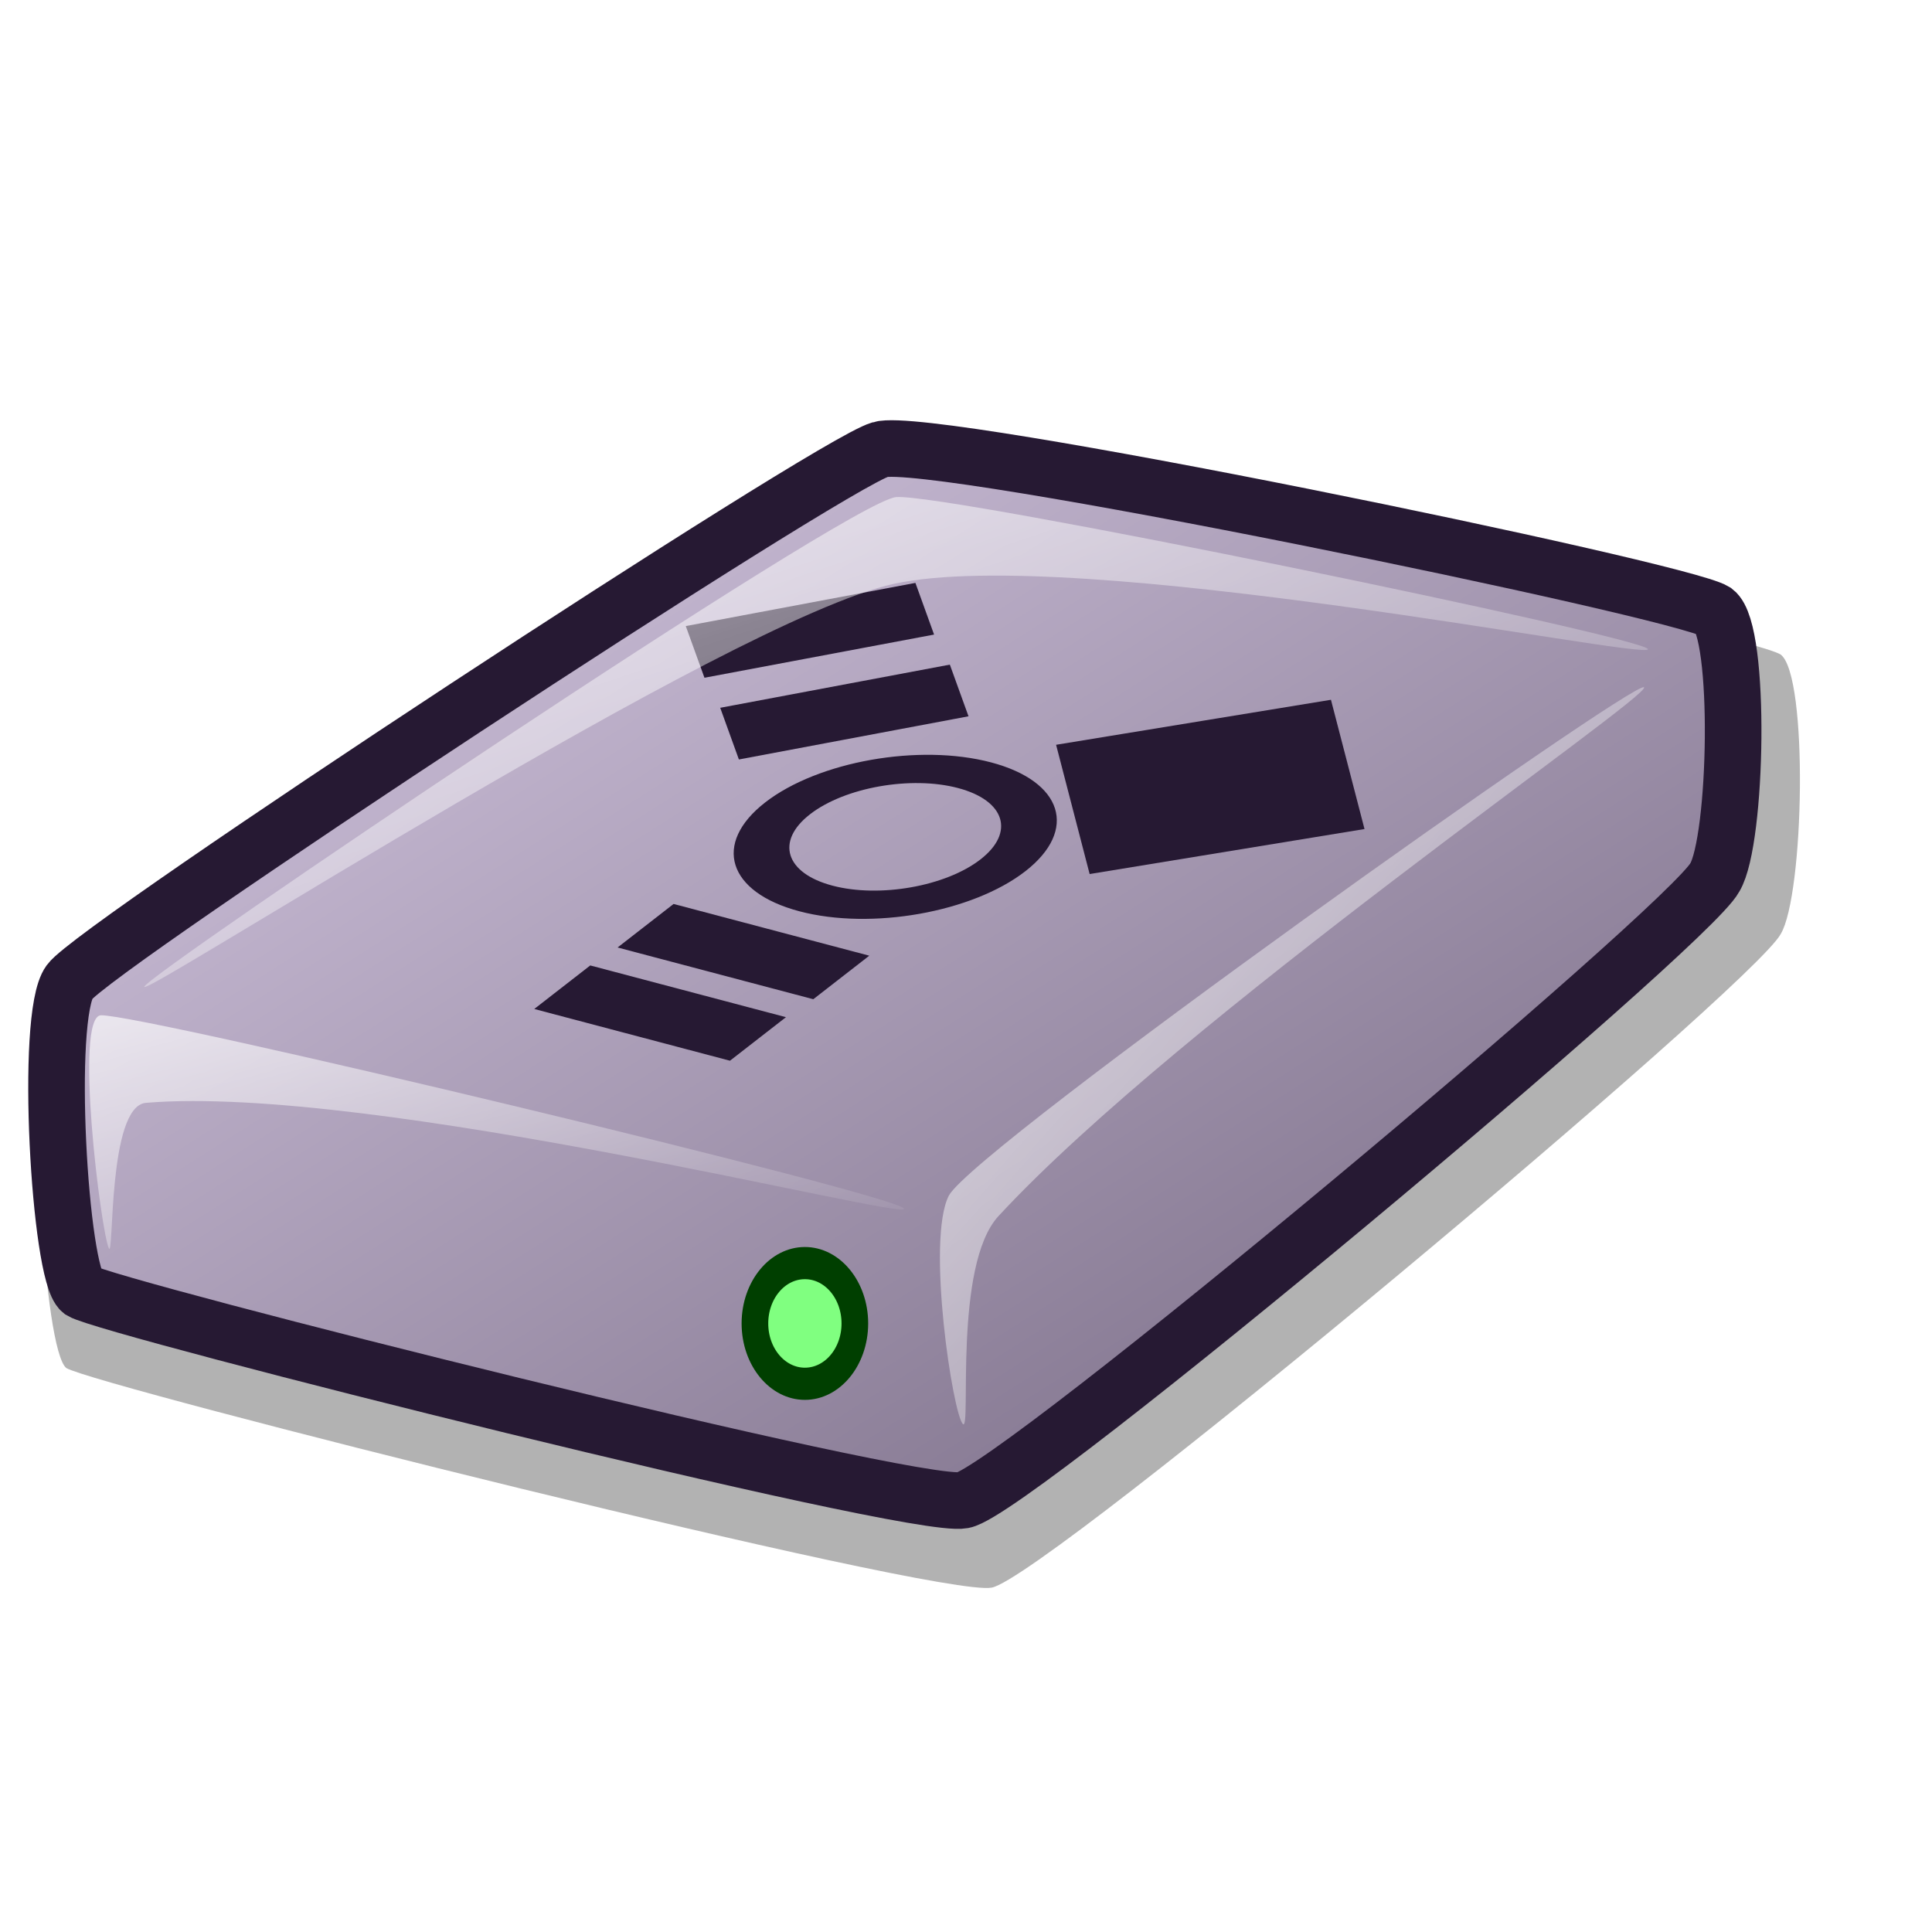
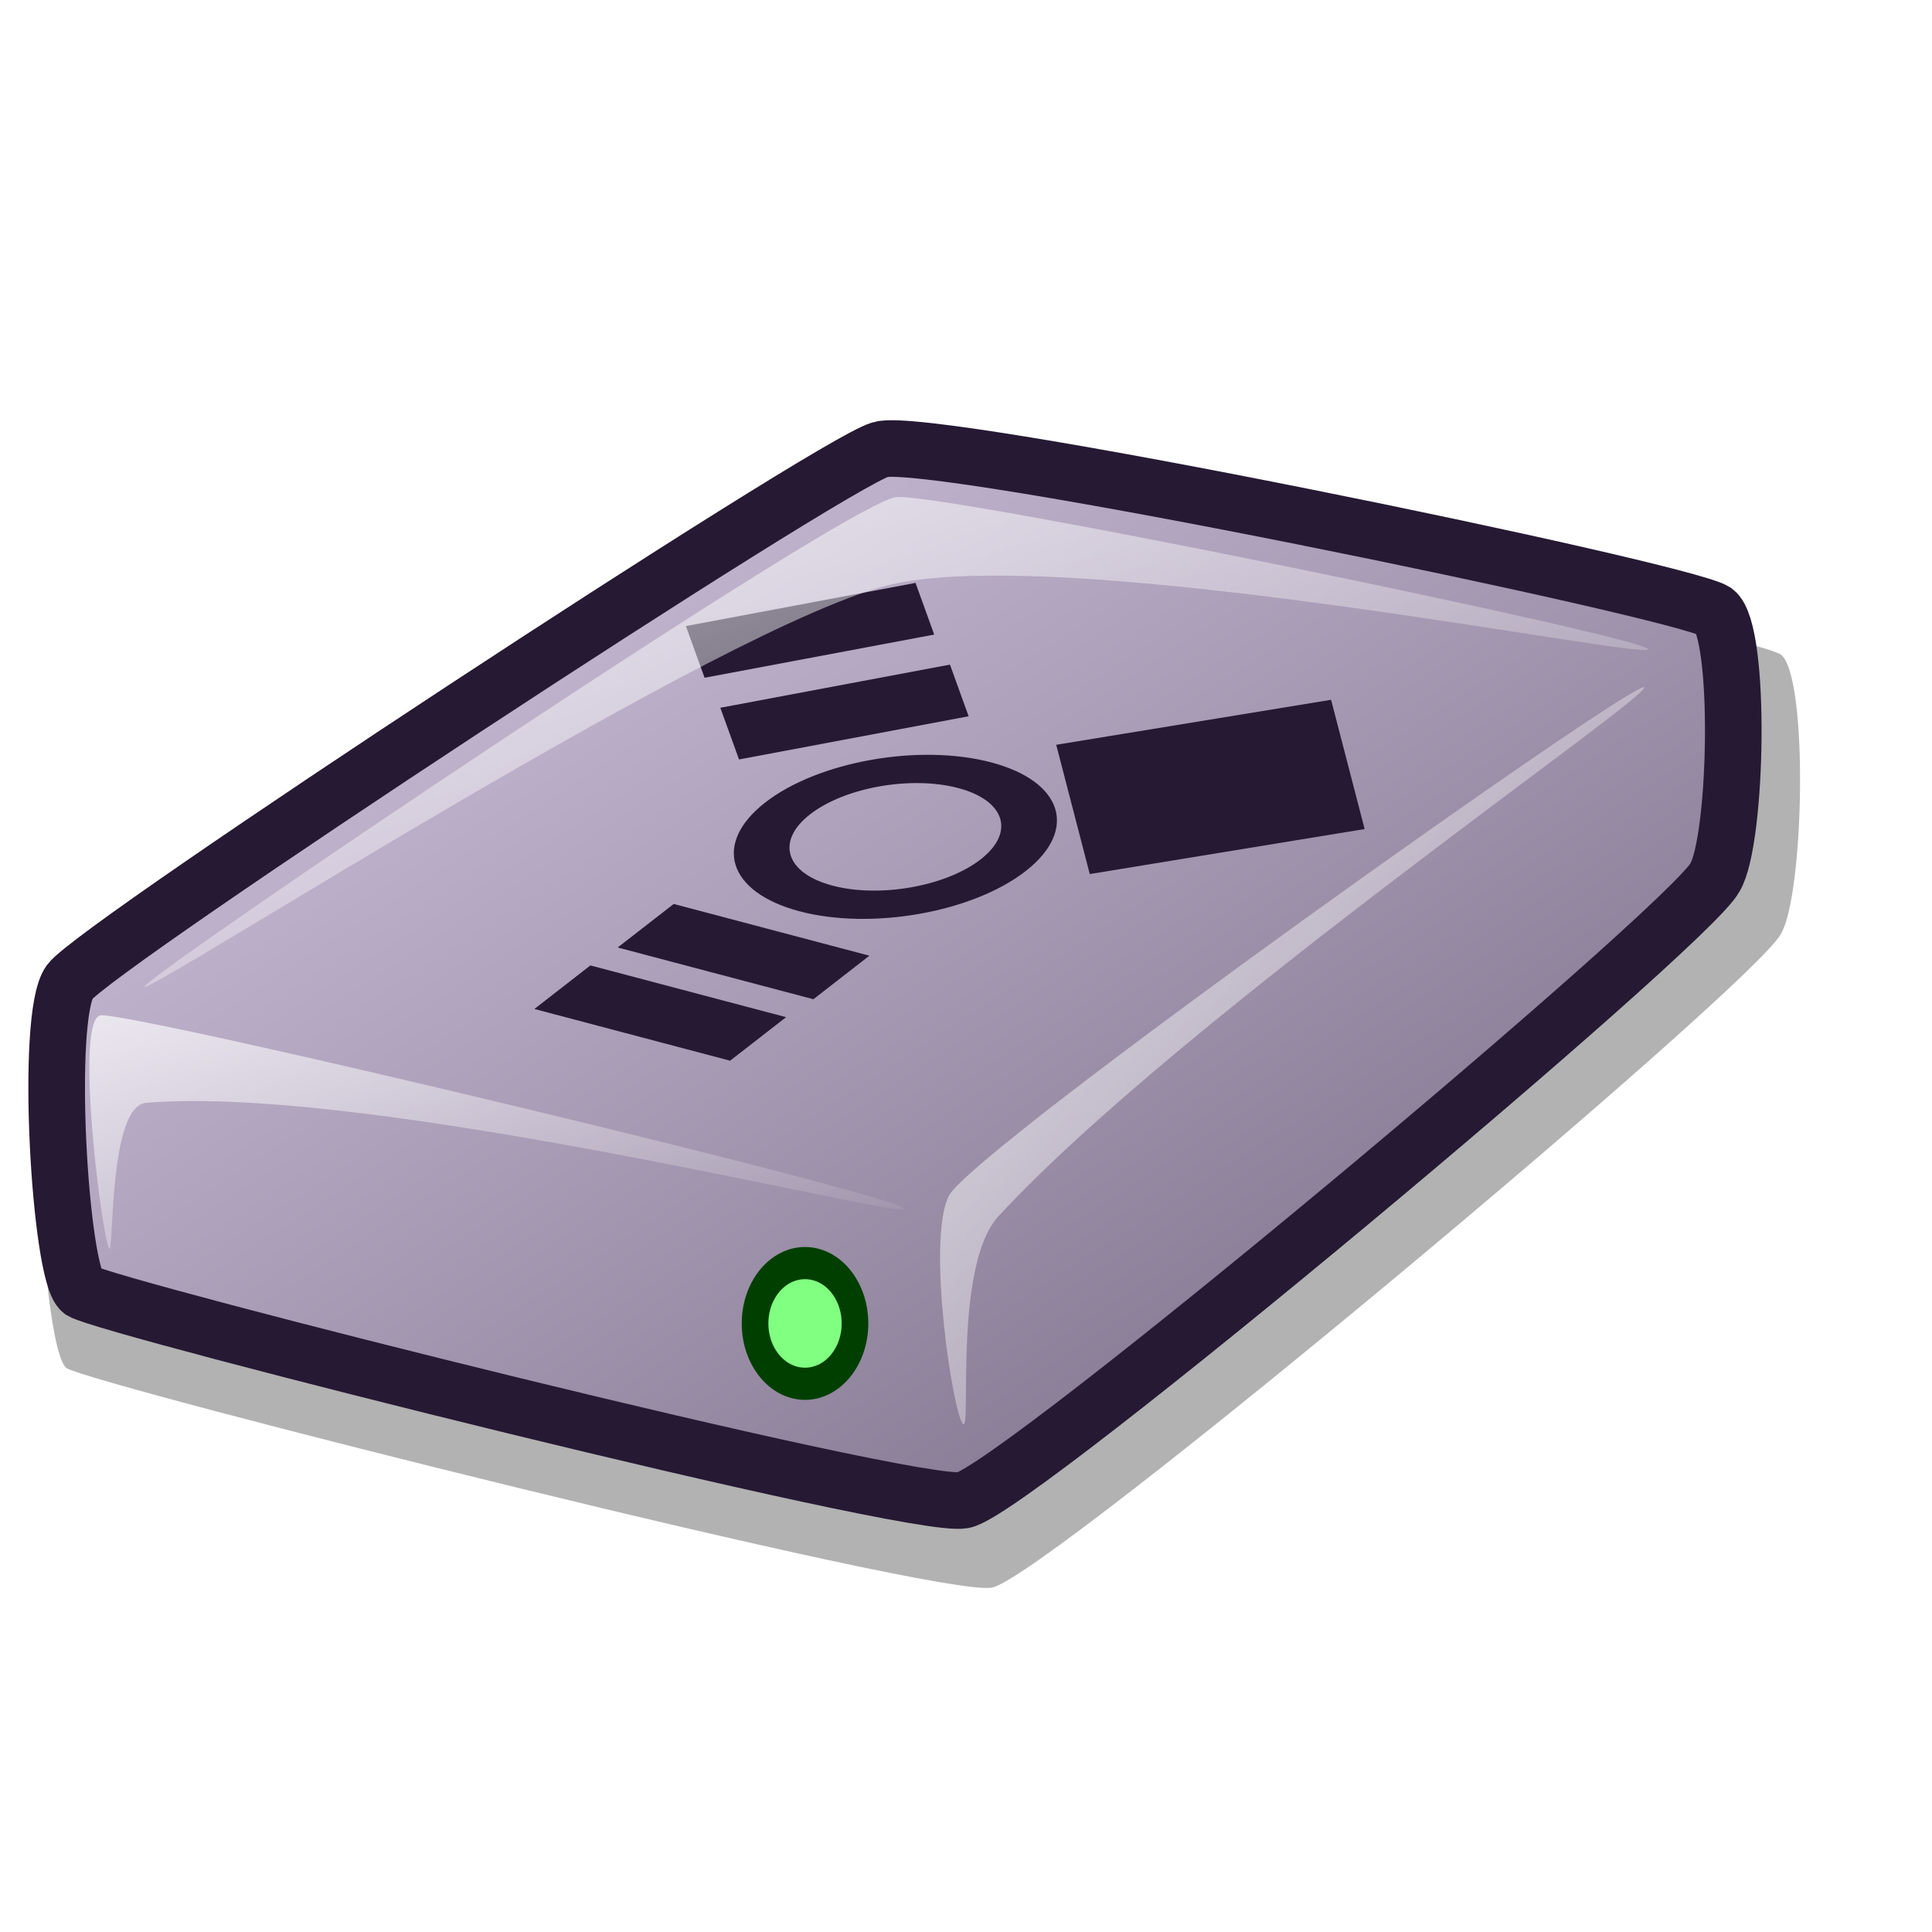
<svg xmlns="http://www.w3.org/2000/svg" xmlns:xlink="http://www.w3.org/1999/xlink" version="1.0" x="0" y="0" width="48pt" height="48pt" id="svg1">
  <defs id="defs3">
    <linearGradient id="linearGradient570">
      <stop style="stop-color:#ffffff;stop-opacity:1;" offset="0" id="stop571" />
      <stop style="stop-color:#ffffff;stop-opacity:0;" offset="1" id="stop572" />
    </linearGradient>
    <linearGradient id="linearGradient563">
      <stop style="stop-color:#d9cce6;stop-opacity:1;" offset="0" id="stop564" />
      <stop style="stop-color:#73667f;stop-opacity:1;" offset="1" id="stop565" />
    </linearGradient>
-     <linearGradient x1="0.01" y1="0.016" x2="0.985" y2="0.977" id="linearGradient566" xlink:href="#linearGradient563" />
-     <linearGradient x1="0.007" y1="-0.03" x2="0.985" y2="1.045" id="linearGradient569" xlink:href="#linearGradient570" />
-     <linearGradient x1="0.007" y1="0.013" x2="0.978" y2="0.974" id="linearGradient573" xlink:href="#linearGradient570" />
-     <linearGradient x1="0.007" y1="0.047" x2="1.02" y2="0.984" id="linearGradient575" xlink:href="#linearGradient570" />
+     <linearGradient x1="1.198" y1="18.124" x2="45.992" y2="62.249" id="linearGradient566" xlink:href="#linearGradient563" gradientTransform="matrix(1.250344,0,0,0.79978,4.437160e-3,0)" gradientUnits="userSpaceOnUse" />
+     <linearGradient x1="1.687" y1="62.389" x2="15.821" y2="77.934" id="linearGradient569" xlink:href="#linearGradient570" gradientTransform="matrix(1.86801,0,0,0.535329,4.437160e-3,0)" gradientUnits="userSpaceOnUse" />
+     <linearGradient x1="2.935" y1="29.216" x2="30.542" y2="56.528" id="linearGradient573" xlink:href="#linearGradient570" gradientTransform="matrix(1.751766,0,0,0.570852,4.437160e-3,0)" gradientUnits="userSpaceOnUse" />
+     <linearGradient x1="32.019" y1="23.366" x2="56.207" y2="45.742" id="linearGradient575" xlink:href="#linearGradient570" gradientTransform="matrix(0.977333,0,0,1.023192,4.437160e-3,0)" gradientUnits="userSpaceOnUse" />
    <linearGradient id="linearGradient578" xlink:href="#linearGradient570" />
  </defs>
-   <path d="M 2.198 45.319 C 3.163 45.904 31.078 52.934 32.851 52.592 C 34.646 52.271 58.075 32.66 58.989 30.94 C 59.765 29.645 59.907 22.383 58.989 21.684 C 57.785 20.933 31.68 15.543 29.977 16.064 C 28.221 16.561 2.692 33.323 1.787 34.576 C 0.919 35.758 1.445 44.734 2.198 45.319 z " style="font-size:12;opacity:0.303;fill-rule:evenodd;stroke-width:12.5;" id="path776" />
-   <path d="M 2.693 42.768 C 3.613 43.325 30.211 50.023 31.901 49.697 C 33.611 49.391 55.935 30.706 56.806 29.066 C 57.546 27.832 57.681 20.913 56.806 20.247 C 55.659 19.531 30.785 14.395 29.163 14.892 C 27.489 15.365 3.165 31.337 2.302 32.531 C 1.475 33.657 1.976 42.21 2.693 42.768 z " style="font-size:12;fill:url(#linearGradient566);fill-rule:evenodd;stroke:#261933;stroke-width:1.875;stroke-dasharray:none;" id="path679" />
-   <path d="M 3.606 41.35 C 3.346 40.817 2.446 33.658 3.345 33.633 C 4.722 33.591 29.721 39.577 29.945 40.036 C 30.156 40.469 12.342 35.905 4.834 36.533 C 3.562 36.64 3.781 41.709 3.606 41.35 z " style="font-size:12;opacity:0.7;fill:url(#linearGradient569);fill-rule:evenodd;stroke:none;stroke-width:0.107pt;" id="path680" />
-   <path d="M 31.901 47.177 C 31.57 46.892 30.675 41.062 31.434 39.602 C 32.318 37.993 54.15 22.5 54.459 22.767 C 54.758 23.025 39.093 33.773 33.075 40.286 C 31.574 41.91 32.179 47.417 31.901 47.177 z " style="font-size:12;opacity:0.7;fill:url(#linearGradient575);fill-rule:evenodd;stroke:none;stroke-width:0.107pt;" id="path683" />
-   <ellipse cx="410.205" cy="422.409" rx="11.72" ry="11.72" transform="matrix(0.14121,0,0,0.170551,-31.26207,-28.20177)" style="font-size:12;fill:#80ff80;fill-rule:evenodd;stroke:#003f00;stroke-width:6.25;stroke-linecap:round;stroke-linejoin:round;" id="path722" />
-   <path style="fill:none;fill-opacity:1;fill-rule:evenodd;stroke:#261933;stroke-width:2;stroke-linecap:butt;stroke-linejoin:miter;stroke-miterlimit:4;stroke-opacity:1;" id="path1712" d="M 14.538 12.468 A 4.804 4.804 0 1 0 4.93,12.468 A 4.804 4.804 0 1 0 14.538 12.468 z" transform="matrix(0.742547,0.196283,-0.54669,0.424996,29.24436,20.51197)" />
-   <rect style="fill:#261933;fill-opacity:1;fill-rule:evenodd;stroke:#261933;stroke-width:0.812pt;stroke-linecap:butt;stroke-linejoin:miter;stroke-opacity:1;" id="rect1713" width="5.623" height="1.267" x="47.389" y="33.143" transform="matrix(0.966793,0.25556,-0.789498,0.613753,0,0)" />
-   <rect style="fill:#261933;fill-opacity:1;fill-rule:evenodd;stroke:#261933;stroke-width:0.812pt;stroke-linecap:butt;stroke-linejoin:miter;stroke-opacity:1;" id="rect2348" width="5.623" height="1.267" x="47.497" y="29.779" transform="matrix(0.966793,0.25556,-0.789498,0.613753,0,0)" />
-   <rect style="fill:#261933;fill-opacity:1;fill-rule:evenodd;stroke:#261933;stroke-width:0.729pt;stroke-linecap:butt;stroke-linejoin:miter;stroke-opacity:1;" id="rect2349" width="6.768" height="0.848" x="14.992" y="25.388" transform="matrix(0.982775,-0.184804,0.339786,0.940503,0,0)" />
-   <rect style="fill:#261933;fill-opacity:1;fill-rule:evenodd;stroke:#261933;stroke-width:0.729pt;stroke-linecap:butt;stroke-linejoin:miter;stroke-opacity:1;" id="rect1716" width="6.768" height="0.848" x="15.147" y="28.297" transform="matrix(0.982775,-0.184804,0.339786,0.940503,0,0)" />
-   <rect style="fill:#261933;fill-opacity:1;fill-rule:evenodd;stroke:#261933;stroke-width:0.803pt;stroke-linecap:butt;stroke-linejoin:miter;stroke-opacity:1;" id="rect1717" width="3.353" height="8.156" x="30.662" y="-36.471" ry="0" transform="matrix(0.251258,0.96792,-0.986862,0.161566,0,0)" />
-   <path d="M 4.78 32.688 C 4.824 32.314 28.086 16.612 29.684 16.467 C 31.339 16.329 54.633 21.139 54.59 21.507 C 54.546 21.874 35.645 18.033 29.608 19.34 C 24.112 20.559 4.737 33.049 4.78 32.688 z " style="font-size:12;opacity:0.7;fill:url(#linearGradient573);fill-rule:evenodd;stroke:none;stroke-width:0.107pt;" id="path682" />
+   <path d="M 2.202,45.319 C 3.167,45.904 31.082,52.934 32.856,52.592 C 34.65,52.271 58.079,32.66 58.993,30.94 C 59.769,29.645 59.912,22.383 58.993,21.684 C 57.789,20.933 31.684,15.543 29.982,16.064 C 28.225,16.561 2.697,33.323 1.792,34.576 C 0.924,35.758 1.449,44.734 2.202,45.319 z " style="font-size:12px;opacity:0.303;fill-rule:evenodd;stroke-width:12.5" id="path776" />
+   <path d="M 2.698,42.768 C 3.617,43.325 30.216,50.023 31.906,49.697 C 33.616,49.391 55.94,30.706 56.811,29.066 C 57.55,27.832 57.686,20.913 56.811,20.247 C 55.663,19.531 30.789,14.395 29.167,14.892 C 27.494,15.365 3.169,31.337 2.306,32.531 C 1.479,33.657 1.98,42.21 2.698,42.768 z " style="font-size:12px;fill:url(#linearGradient566);fill-rule:evenodd;stroke:#261933;stroke-width:1.875;stroke-dasharray:none" id="path679" />
+   <path d="M 3.61,41.35 C 3.351,40.817 2.45,33.658 3.35,33.633 C 4.727,33.591 29.726,39.577 29.95,40.036 C 30.16,40.469 12.346,35.905 4.838,36.533 C 3.567,36.64 3.785,41.709 3.61,41.35 z " style="font-size:12px;opacity:0.7;fill:url(#linearGradient569);fill-rule:evenodd;stroke:none;stroke-width:0.107pt" id="path680" />
+   <path d="M 31.906,47.177 C 31.575,46.892 30.679,41.062 31.438,39.602 C 32.323,37.993 54.154,22.5 54.464,22.767 C 54.763,23.025 39.097,33.773 33.079,40.286 C 31.578,41.91 32.183,47.417 31.906,47.177 z " style="font-size:12px;opacity:0.7;fill:url(#linearGradient575);fill-rule:evenodd;stroke:none;stroke-width:0.107pt" id="path683" />
+   <ellipse cx="410.205" cy="422.409" rx="11.72" ry="11.72" transform="matrix(0.14121,0,0,0.170551,-31.25763,-28.20177)" style="font-size:12px;fill:#80ff80;fill-rule:evenodd;stroke:#003f00;stroke-width:6.25;stroke-linecap:round;stroke-linejoin:round" id="path722" />
+   <path style="fill:none;fill-opacity:1;fill-rule:evenodd;stroke:#261933;stroke-width:2;stroke-linecap:butt;stroke-linejoin:miter;stroke-miterlimit:4;stroke-opacity:1" id="path1712" d="M 14.538 12.468 A 4.804 4.804 0 1 1  4.93,12.468 A 4.804 4.804 0 1 1  14.538 12.468 z" transform="matrix(0.742547,0.196283,-0.54669,0.424996,29.2488,20.51197)" />
+   <rect style="fill:#261933;fill-opacity:1;fill-rule:evenodd;stroke:#261933;stroke-width:0.812pt;stroke-linecap:butt;stroke-linejoin:miter;stroke-opacity:1" id="rect1713" width="5.623" height="1.267" x="47.392" y="33.141" transform="matrix(0.966793,0.25556,-0.789498,0.613753,0,0)" />
+   <rect style="fill:#261933;fill-opacity:1;fill-rule:evenodd;stroke:#261933;stroke-width:0.812pt;stroke-linecap:butt;stroke-linejoin:miter;stroke-opacity:1" id="rect2348" width="5.623" height="1.267" x="47.5" y="29.778" transform="matrix(0.966793,0.25556,-0.789498,0.613753,0,0)" />
+   <rect style="fill:#261933;fill-opacity:1;fill-rule:evenodd;stroke:#261933;stroke-width:0.729pt;stroke-linecap:butt;stroke-linejoin:miter;stroke-opacity:1" id="rect2349" width="6.768" height="0.848" x="14.996" y="25.389" transform="matrix(0.982775,-0.184804,0.339786,0.940503,0,0)" />
+   <rect style="fill:#261933;fill-opacity:1;fill-rule:evenodd;stroke:#261933;stroke-width:0.729pt;stroke-linecap:butt;stroke-linejoin:miter;stroke-opacity:1" id="rect1716" width="6.768" height="0.848" x="15.151" y="28.297" transform="matrix(0.982775,-0.184804,0.339786,0.940503,0,0)" />
+   <rect style="fill:#261933;fill-opacity:1;fill-rule:evenodd;stroke:#261933;stroke-width:0.803pt;stroke-linecap:butt;stroke-linejoin:miter;stroke-opacity:1" id="rect1717" width="3.353" height="8.156" x="30.663" y="-36.475" ry="0" transform="matrix(0.251258,0.96792,-0.986862,0.161566,0,0)" />
+   <path d="M 4.784,32.688 C 4.828,32.314 28.09,16.612 29.689,16.467 C 31.343,16.329 54.637,21.139 54.594,21.507 C 54.551,21.874 35.65,18.033 29.613,19.34 C 24.117,20.559 4.741,33.049 4.784,32.688 z " style="font-size:12px;opacity:0.7;fill:url(#linearGradient573);fill-rule:evenodd;stroke:none;stroke-width:0.107pt" id="path682" />
</svg>
